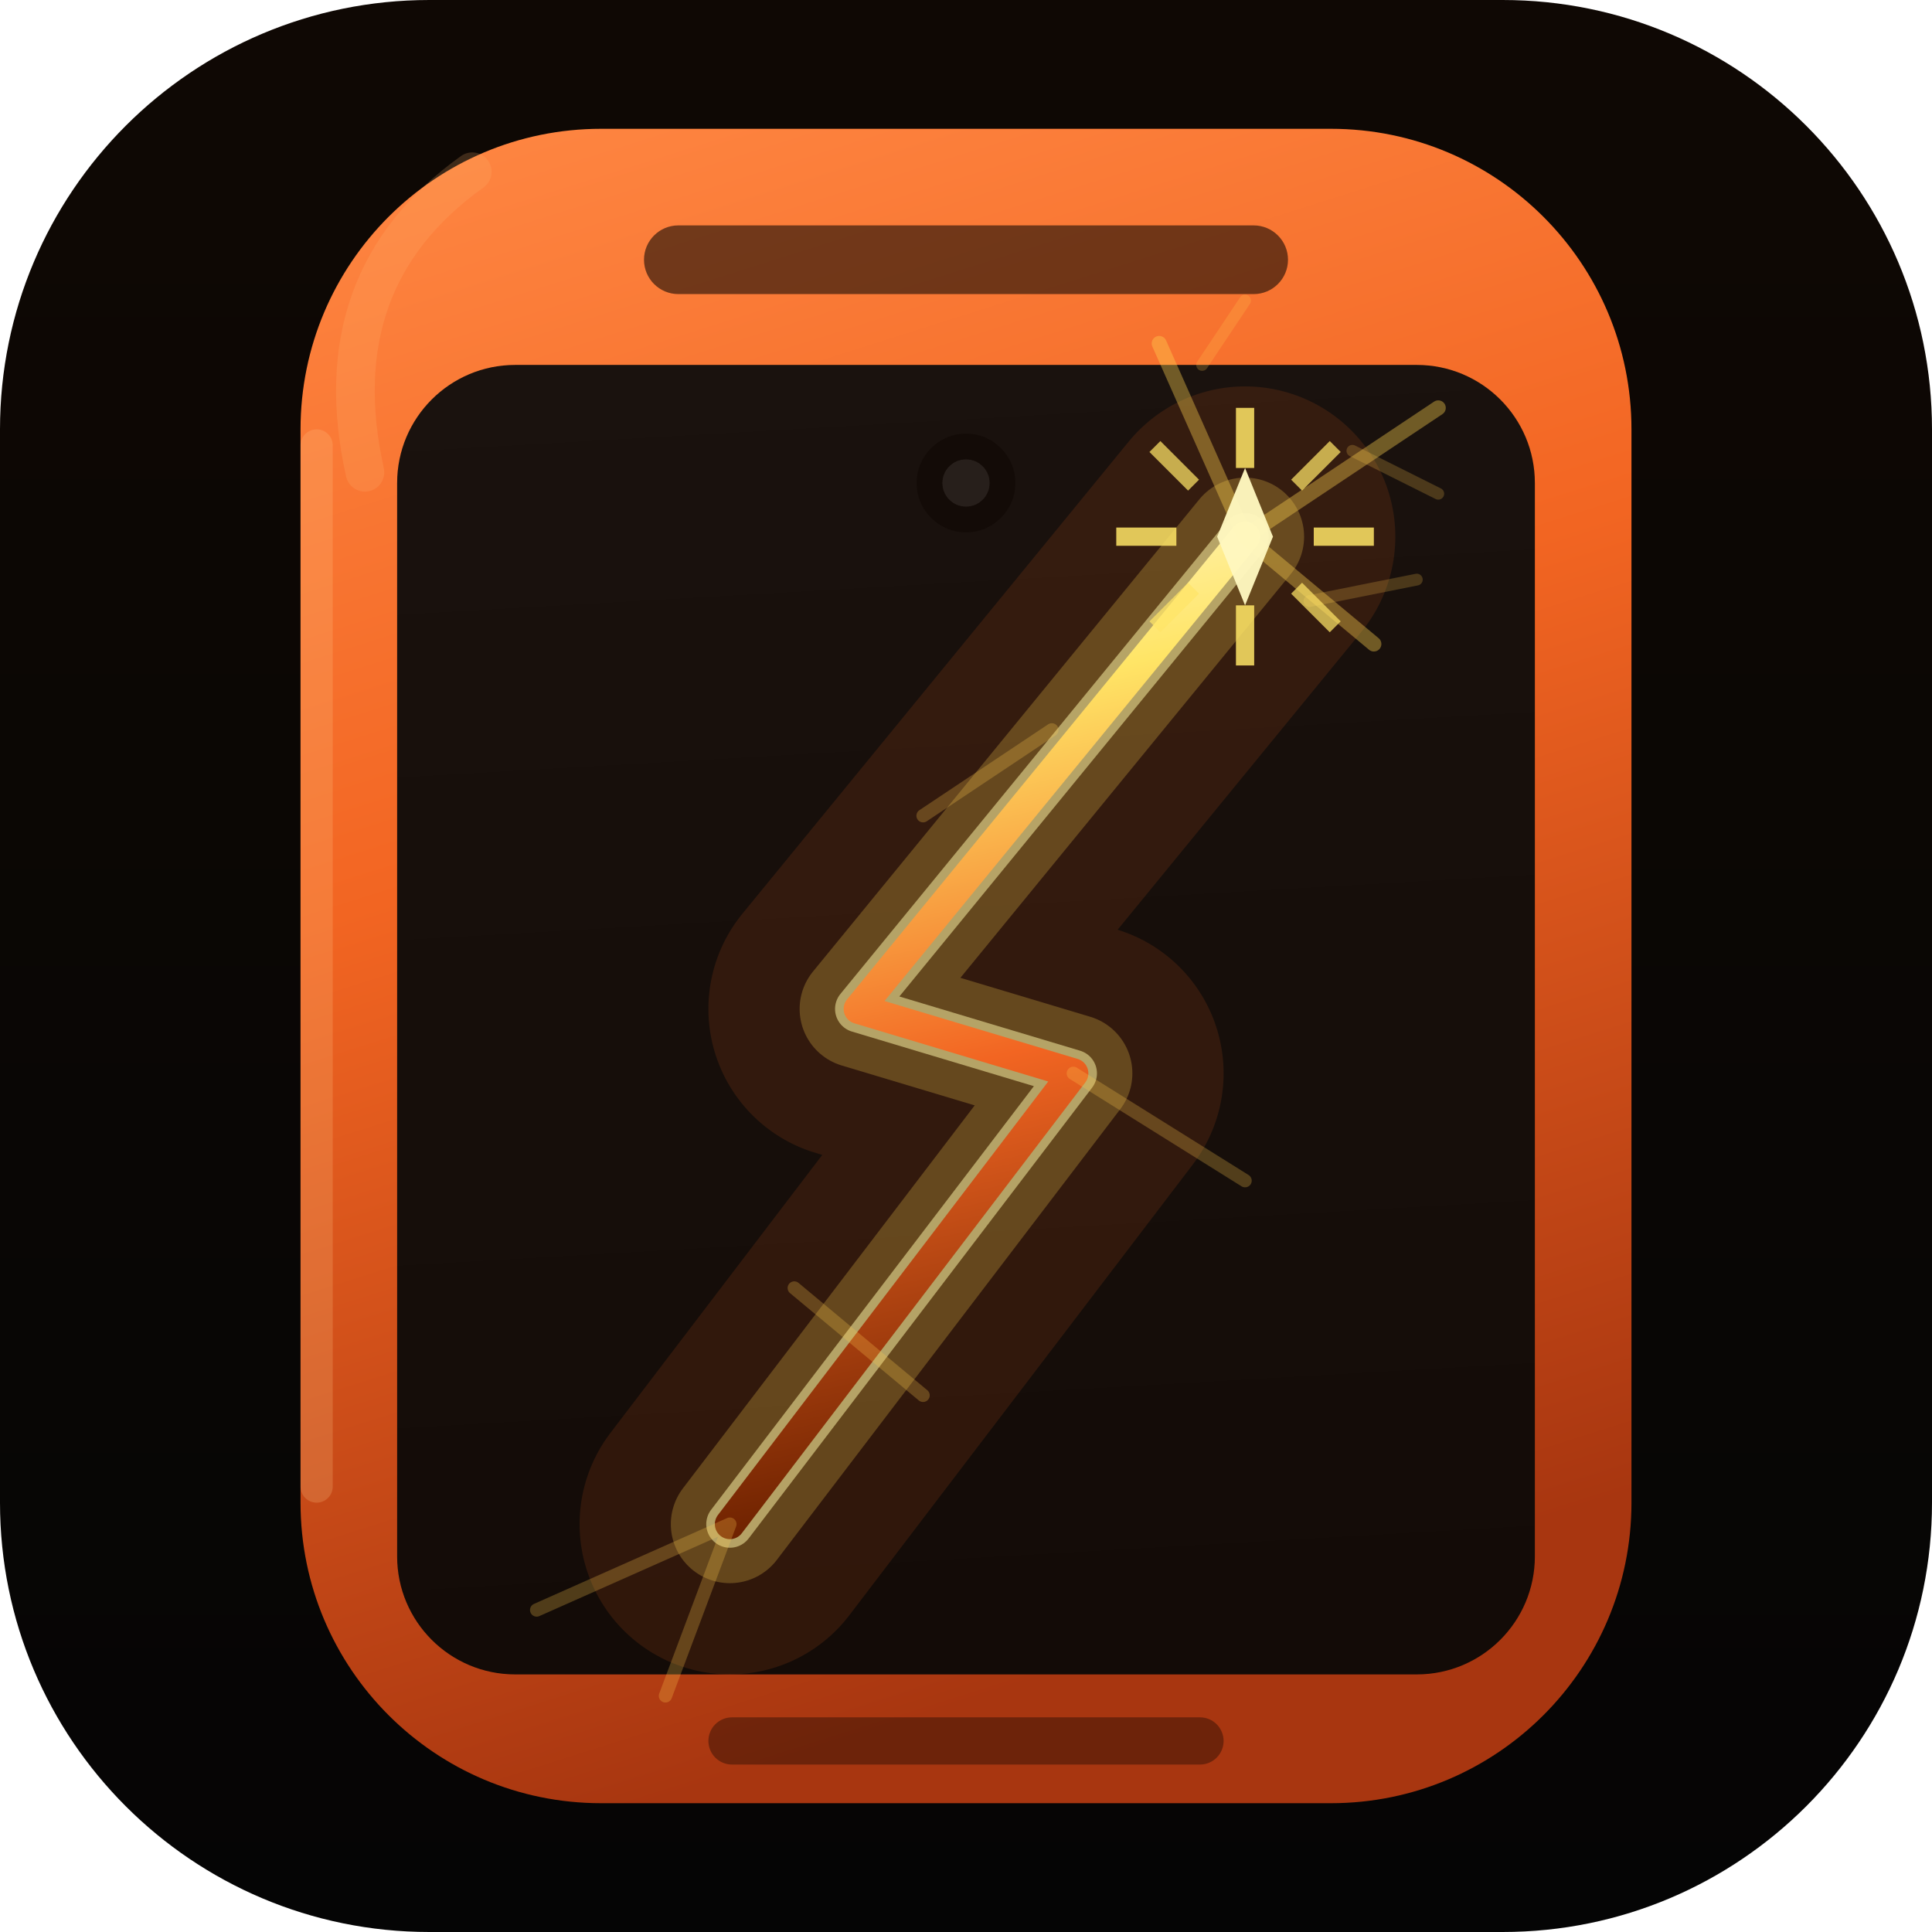
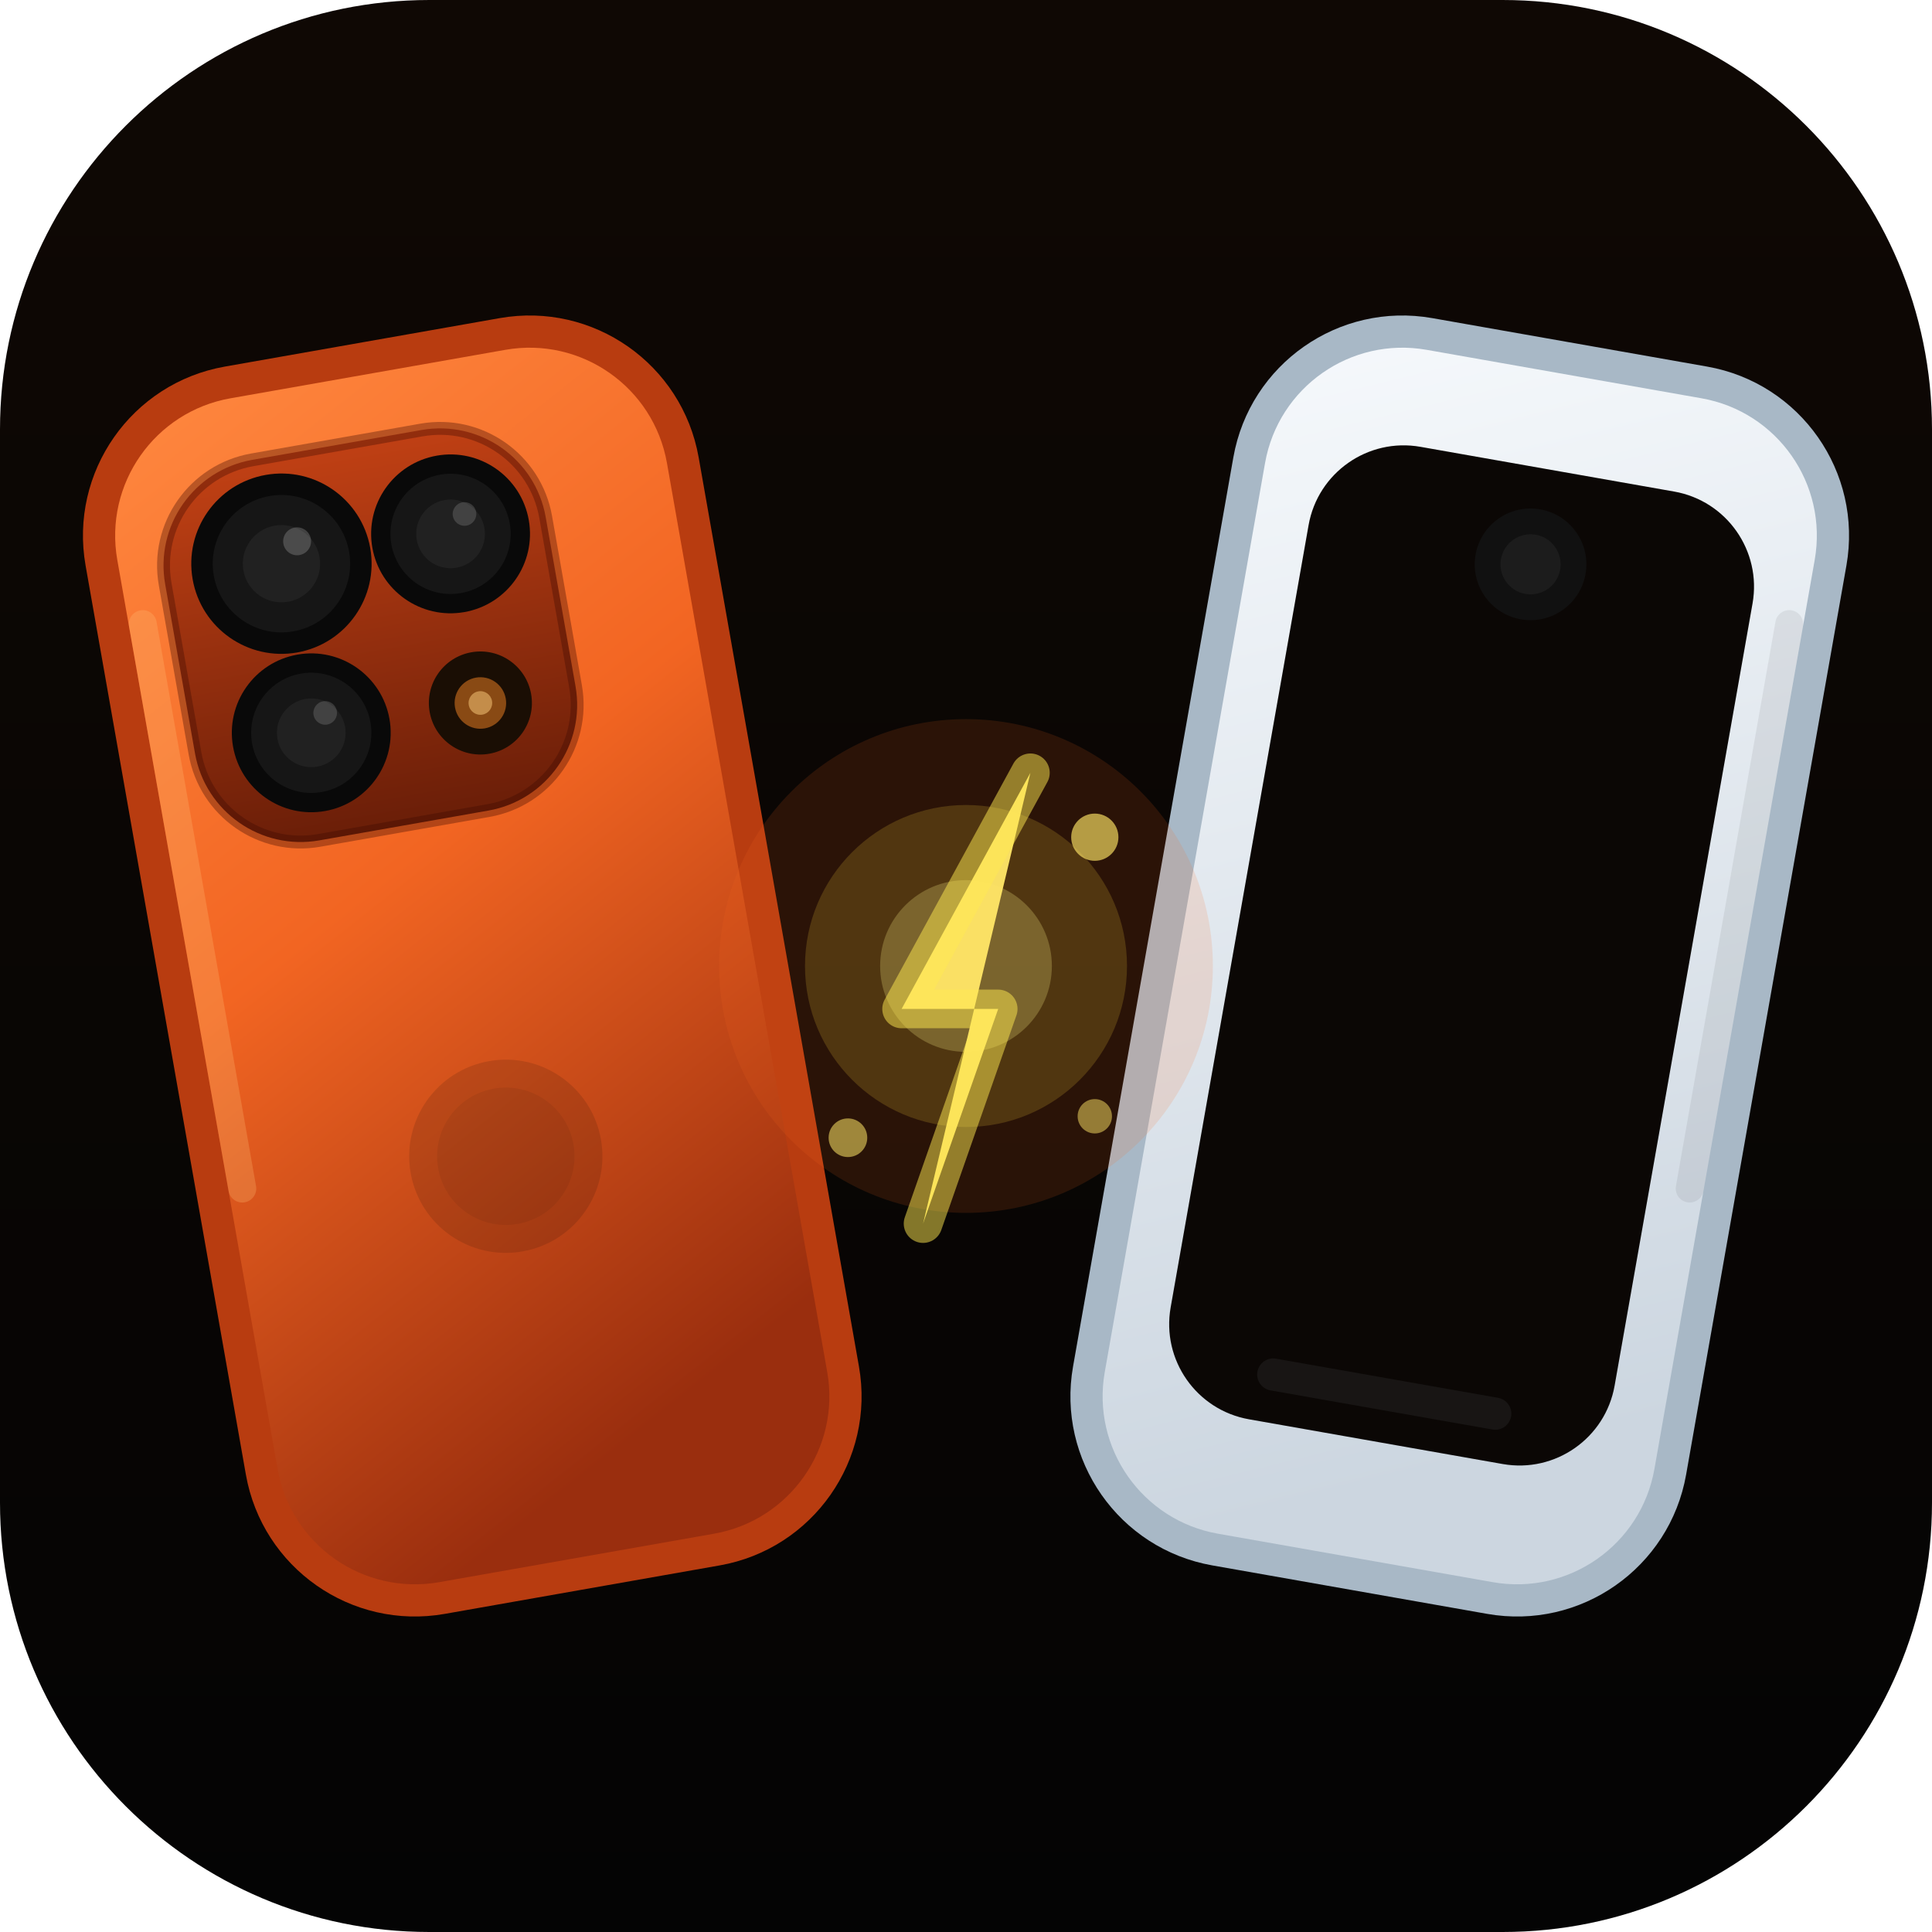
<svg xmlns="http://www.w3.org/2000/svg" viewBox="0 0 90 90" width="90" height="90">
  <defs>
    <linearGradient id="bg" x1="0" y1="0" x2="0" y2="1">
      <stop offset="0" stop-color="#0f0804" />
-       <stop offset="1" stop-color="#050505" />
+       <stop offset="1" stop-color="#040404" />
    </linearGradient>
-     <linearGradient id="body" x1="0" y1="0" x2=".25" y2="1">
-       <stop offset="0" stop-color="#ff8844" />
-       <stop offset="45%" stop-color="#F26522" />
-       <stop offset="100%" stop-color="#a83610" />
+     <linearGradient id="iph" x1="0" y1="0" x2=".25" y2="1">
+       <stop offset="0" stop-color="#ff8840" />
+       <stop offset="48%" stop-color="#F26522" />
+       <stop offset="100%" stop-color="#9a2e0e" />
    </linearGradient>
-     <linearGradient id="screen-bg" x1="0" y1="0" x2=".05" y2="1">
-       <stop offset="0" stop-color="#0e0e0e" />
-       <stop offset="100%" stop-color="#060606" />
+     <linearGradient id="isl" x1="0" y1="0" x2="0" y2="1">
+       <stop offset="0" stop-color="#c04014" />
+       <stop offset="1" stop-color="#6a1e08" />
    </linearGradient>
-     <linearGradient id="crack" x1="0%" y1="0%" x2="12%" y2="100%">
-       <stop offset="0%" stop-color="#fff8d0" />
-       <stop offset="22%" stop-color="#ffe566" />
-       <stop offset="58%" stop-color="#F26522" />
-       <stop offset="100%" stop-color="#6e2200" />
+     <linearGradient id="sam" x1="0" y1="0" x2=".2" y2="1">
+       <stop offset="0" stop-color="#f6f9fc" />
+       <stop offset="100%" stop-color="#ccd6e0" />
    </linearGradient>
  </defs>
  <rect width="90" height="90" rx="20" fill="url(#bg)" />
-   <rect x="14" y="6" width="62" height="78" rx="14" fill="url(#body)" />
-   <rect x="14" y="20" width="1.5" height="50" rx=".75" fill="rgba(255,200,140,.22)" />
-   <rect x="18.5" y="17" width="53" height="61" rx="5.5" fill="url(#screen-bg)" />
-   <rect x="30" y="10.5" width="30" height="3.2" rx="1.6" fill="rgba(0,0,0,.55)" />
-   <rect x="33" y="80" width="24" height="2.2" rx="1.1" fill="rgba(0,0,0,.35)" />
-   <circle cx="45" cy="22.5" r="2.3" fill="rgba(0,0,0,.55)" />
-   <circle cx="45" cy="22.5" r="1.1" fill="#1c1c1c" />
-   <rect x="18.5" y="17" width="53" height="61" rx="5.5" fill="rgba(242,101,34,.055)" />
-   <path d="M58 25 L40 47 L50 50 L34 71" stroke="rgba(242,101,34,.13)" stroke-width="14" fill="none" stroke-linecap="round" stroke-linejoin="round" />
-   <path d="M58 25 L40 47 L50 50 L34 71" stroke="rgba(255,215,80,.25)" stroke-width="5.5" fill="none" stroke-linecap="round" stroke-linejoin="round" />
-   <path d="M58 25 L40 47 L50 50 L34 71" stroke="rgba(255,248,170,.52)" stroke-width="2.2" fill="none" stroke-linecap="round" stroke-linejoin="round" />
-   <path d="M58 25 L40 47 L50 50 L34 71" stroke="url(#crack)" stroke-width="1.4" fill="none" stroke-linecap="round" stroke-linejoin="round" />
-   <path d="M58 25 L67 19  M58 25 L54 16  M58 25 L64 30" stroke="rgba(255,210,80,.38)" stroke-width=".7" fill="none" stroke-linecap="round" />
-   <path d="M63 21 L67 23  M56 17 L58 14  M61 28 L66 27" stroke="rgba(255,200,80,.22)" stroke-width=".55" fill="none" stroke-linecap="round" />
-   <path d="M50 50 L58 55  M43 38 L49 34  M37 60 L43 65             M34 71 L25 75  M34 71 L31 79" stroke="rgba(255,200,80,.26)" stroke-width=".62" fill="none" stroke-linecap="round" />
-   <g transform="translate(58,25)">
-     <line x1="0" y1="-6" x2="0" y2="-3.2" stroke="#ffe566" stroke-width=".85" opacity=".85" />
-     <line x1="6" y1="0" x2="3.2" y2="0" stroke="#ffe566" stroke-width=".85" opacity=".85" />
-     <line x1="0" y1="6" x2="0" y2="3.2" stroke="#ffe566" stroke-width=".85" opacity=".85" />
-     <line x1="-6" y1="0" x2="-3.2" y2="0" stroke="#ffe566" stroke-width=".85" opacity=".85" />
-     <line x1="4.2" y1="-4.2" x2="2.4" y2="-2.4" stroke="#ffe566" stroke-width=".72" opacity=".72" />
-     <line x1="4.2" y1="4.2" x2="2.4" y2="2.4" stroke="#ffe566" stroke-width=".72" opacity=".72" />
-     <line x1="-4.2" y1="4.2" x2="-2.4" y2="2.4" stroke="#ffe566" stroke-width=".72" opacity=".72" />
-     <line x1="-4.2" y1="-4.2" x2="-2.4" y2="-2.4" stroke="#ffe566" stroke-width=".72" opacity=".72" />
-     <path d="M0,-3.2 L1.3,0 L0,3.2 L-1.3,0 Z" fill="#fff8c0" opacity=".96" />
+   <g transform="rotate(-10 22 45)">
+     <rect x="7.5" y="15.5" width="29" height="59" rx="8" fill="#b83c10" />
+     <rect x="9" y="17" width="26" height="56" rx="6.5" fill="url(#iph)" />
+     <rect x="9" y="26" width="1.3" height="28" rx=".65" fill="rgba(255,195,120,.26)" />
+     <rect x="11" y="20" width="18" height="18" rx="5" fill="url(#isl)" />
+     <rect x="11" y="20" width="18" height="18" rx="5" fill="none" stroke="rgba(60,10,0,.35)" stroke-width=".6" />
+     <circle cx="16.5" cy="25" r="4.2" fill="#090909" />
+     <circle cx="16.5" cy="25" r="3.2" fill="#161616" />
+     <circle cx="16.5" cy="25" r="1.8" fill="#212121" />
+     <circle cx="17.4" cy="24.1" r=".65" fill="rgba(255,255,255,.19)" />
+     <circle cx="24.5" cy="25" r="3.7" fill="#090909" />
+     <circle cx="24.5" cy="25" r="2.8" fill="#161616" />
+     <circle cx="24.5" cy="25" r="1.6" fill="#212121" />
+     <circle cx="25.3" cy="24.2" r=".55" fill="rgba(255,255,255,.15)" />
+     <circle cx="16.5" cy="33" r="3.7" fill="#090909" />
+     <circle cx="16.5" cy="33" r="2.8" fill="#161616" />
+     <circle cx="16.5" cy="33" r="1.6" fill="#212121" />
+     <circle cx="17.3" cy="32.2" r=".55" fill="rgba(255,255,255,.15)" />
+     <circle cx="24.5" cy="33" r="2.4" fill="#1a0e04" />
+     <circle cx="24.5" cy="33" r="1.2" fill="#f08022" opacity=".52" />
+     <circle cx="24.5" cy="33" r=".55" fill="#ffd080" opacity=".5" />
+     <circle cx="22" cy="54" r="4.5" fill="rgba(0,0,0,.12)" />
+     <circle cx="22" cy="54" r="3.2" fill="rgba(0,0,0,.06)" />
  </g>
-   <path d="M17 22 Q15 13 22 8" stroke="rgba(255,180,110,.2)" stroke-width="1.8" fill="none" stroke-linecap="round" />
+   <g transform="rotate(10 68 45)">
+     <rect x="53.5" y="15.5" width="29" height="59" rx="8" fill="#a8b8c6" />
+     <rect x="55" y="17" width="26" height="56" rx="6.5" fill="url(#sam)" />
+     <rect x="79.7" y="26" width="1.3" height="28" rx=".65" fill="rgba(0,0,0,.07)" />
+     <rect x="57.5" y="21.5" width="21" height="46" rx="4.5" fill="#040404" />
+     <rect x="57.5" y="21.5" width="21" height="46" rx="4.5" fill="rgba(242,101,34,.03)" />
+     <circle cx="68" cy="26" r="2.6" fill="#111" />
+     <circle cx="68" cy="26" r="1.4" fill="#1c1c1c" />
+     <rect x="62" y="64.5" width="12" height="1.5" rx=".75" fill="#2a2a2a" opacity=".4" />
+   </g>
+   <circle cx="45" cy="45" r="11.5" fill="rgba(242,101,34,.14)" />
+   <circle cx="45" cy="45" r="7.5" fill="rgba(255,215,60,.18)" />
+   <circle cx="45" cy="45" r="4" fill="rgba(255,248,140,.24)" />
+   <path d="M48 36 L42 47 L46.5 47 L43 57" fill="#ffe566" opacity=".96" />
+   <path d="M48 36 L42 47 L46.5 47 L43 57" stroke="rgba(255,235,80,.5)" stroke-width="1.8" fill="none" stroke-linecap="round" stroke-linejoin="round" />
+   <circle cx="51" cy="39" r="1.1" fill="#ffe566" opacity=".65" />
+   <circle cx="39.5" cy="53" r=".9" fill="#ffe566" opacity=".55" />
+   <circle cx="51" cy="52" r=".8" fill="#ffe566" opacity=".5" />
</svg>
